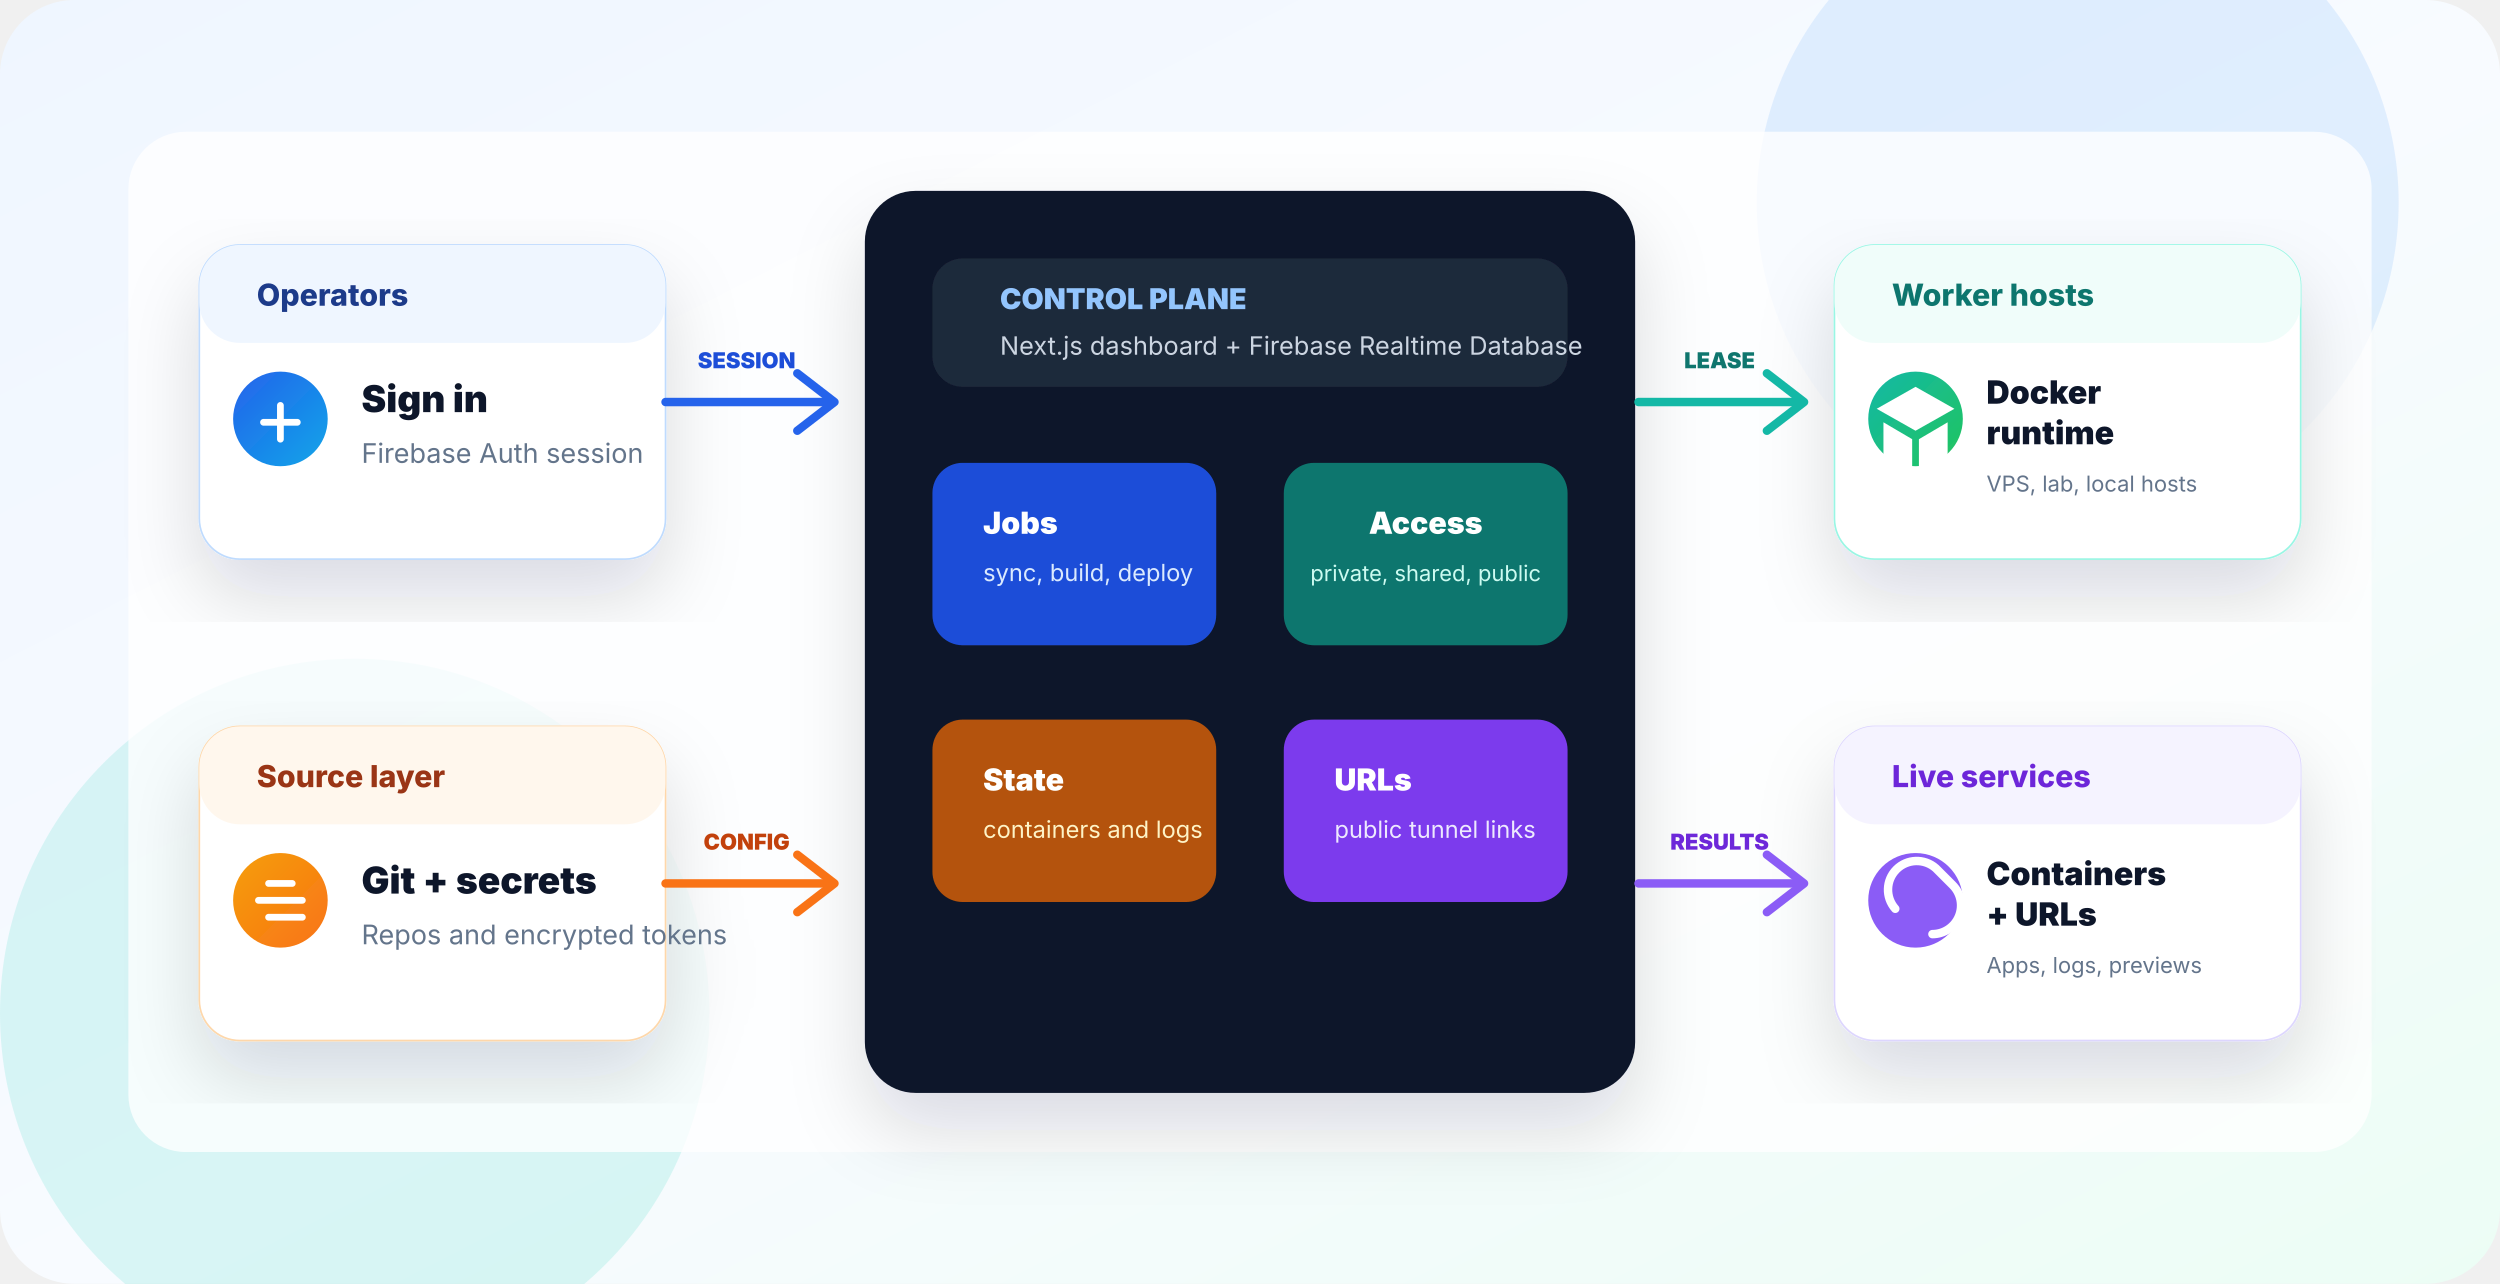
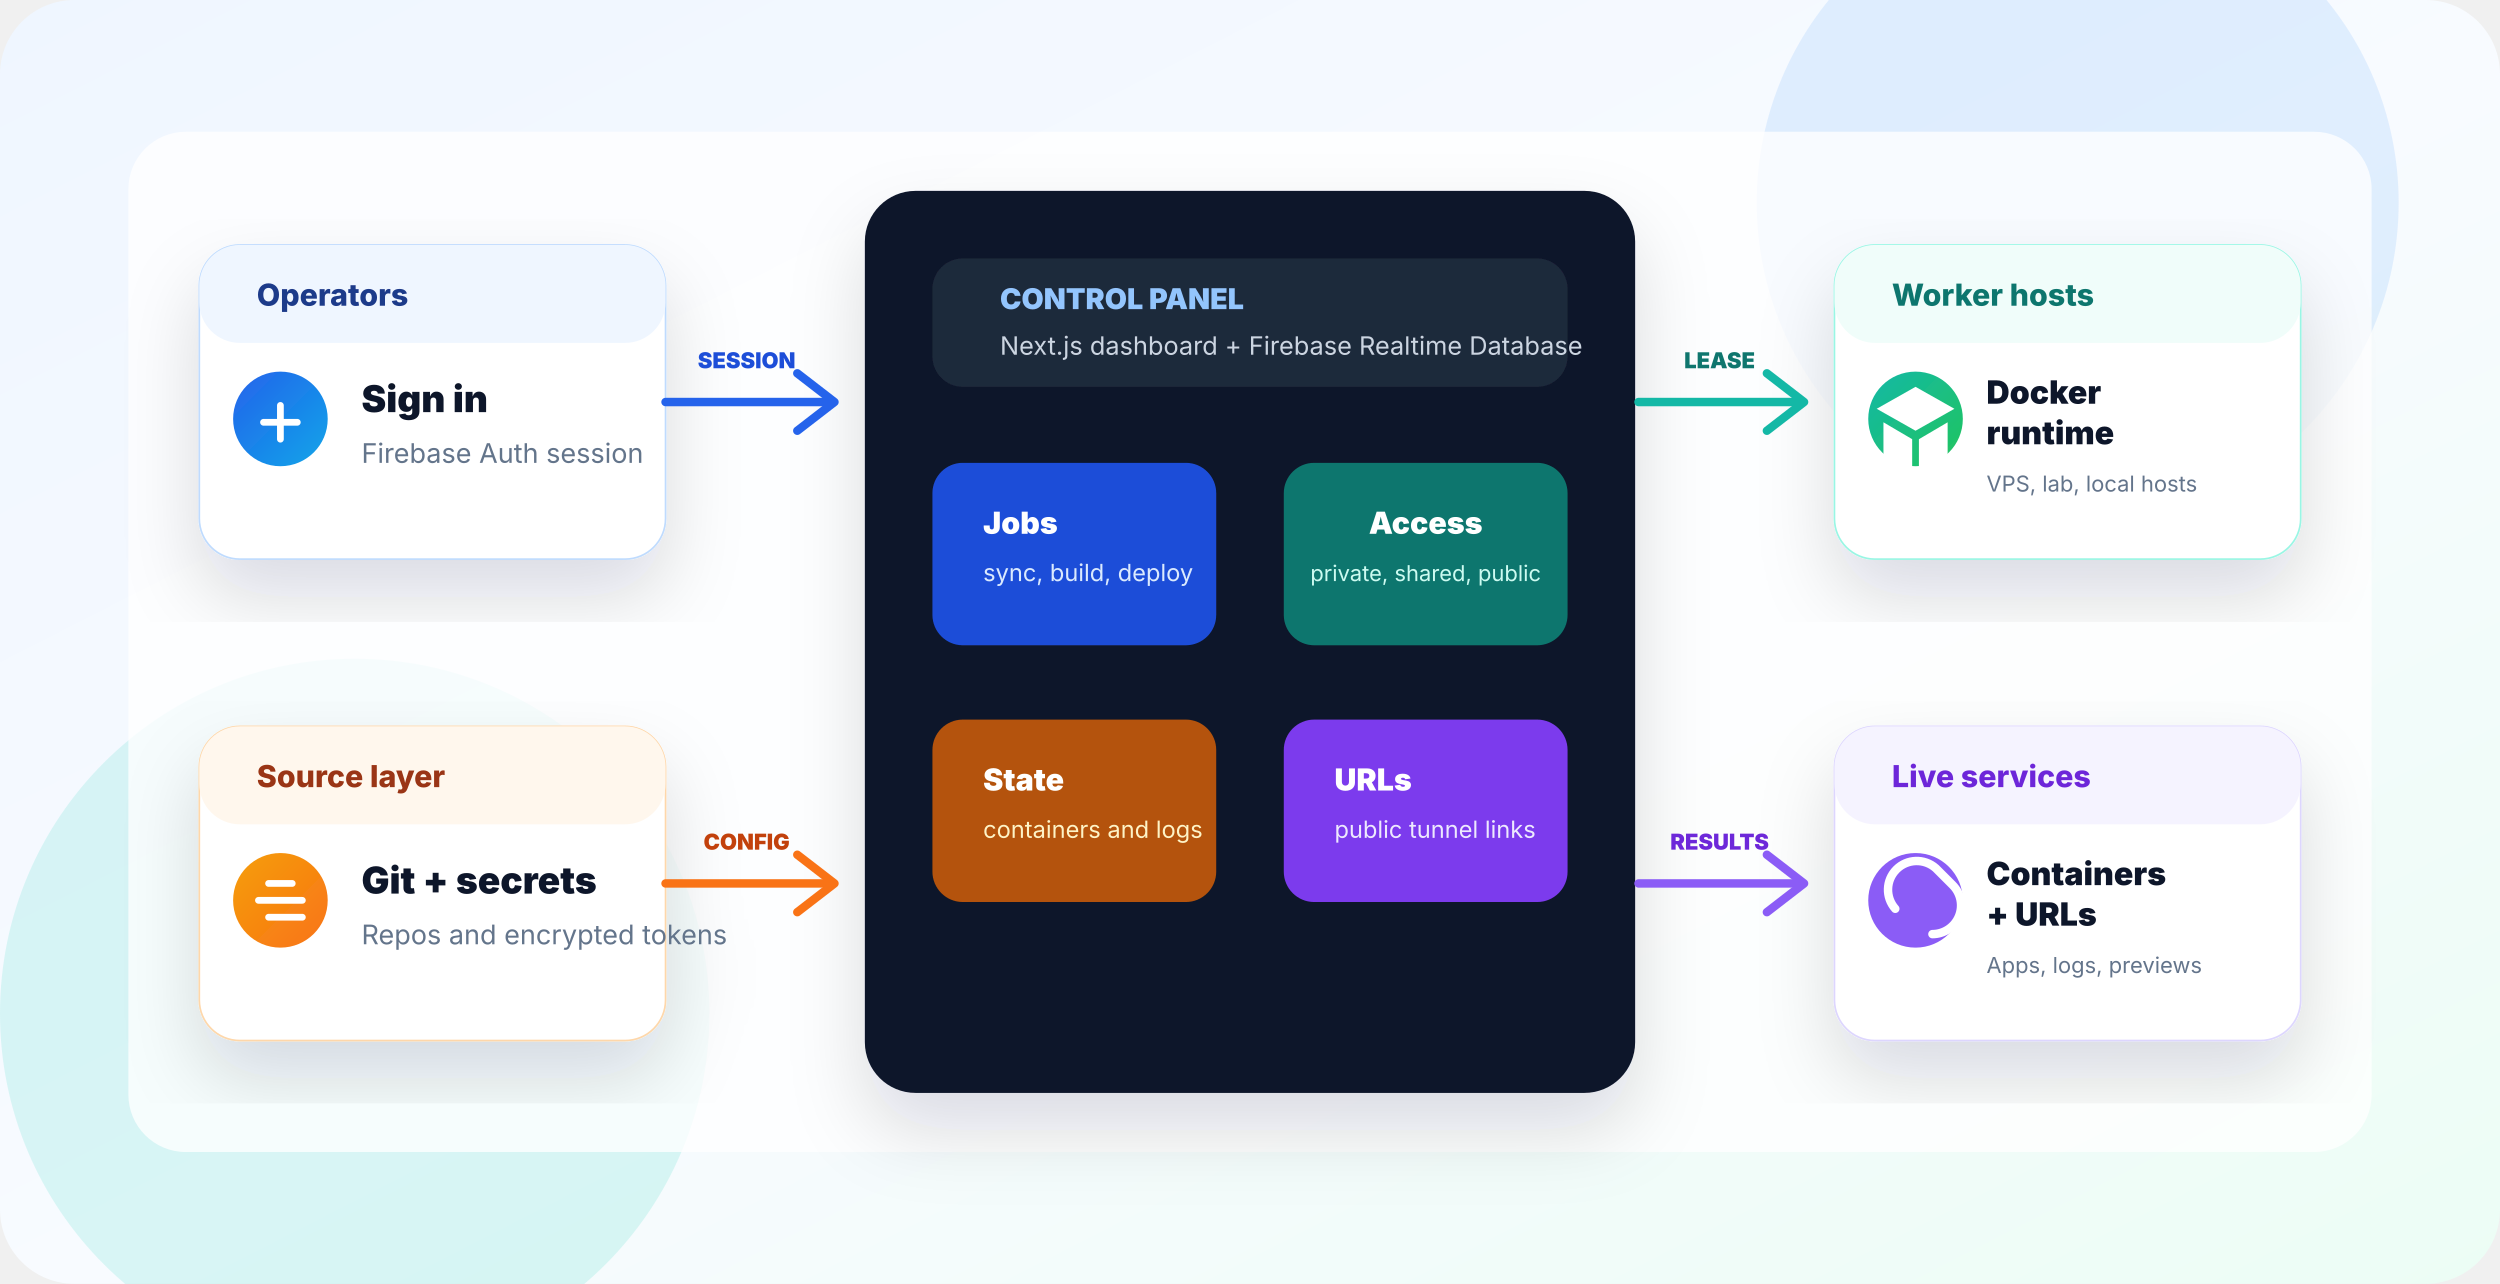
<svg xmlns="http://www.w3.org/2000/svg" width="1480" height="760" viewBox="0 0 1480 760" role="img" aria-labelledby="title desc">
  <defs>
    <linearGradient id="bg" x1="0" y1="0" x2="1" y2="1">
      <stop stop-color="#eff6ff" />
      <stop offset=".52" stop-color="#f8fbff" />
      <stop offset="1" stop-color="#ecfdf5" />
    </linearGradient>
    <linearGradient id="blue" x1="0" y1="0" x2="1" y2="1">
      <stop stop-color="#2563eb" />
      <stop offset="1" stop-color="#0ea5e9" />
    </linearGradient>
    <linearGradient id="green" x1="0" y1="0" x2="1" y2="1">
      <stop stop-color="#14b8a6" />
      <stop offset="1" stop-color="#22c55e" />
    </linearGradient>
    <linearGradient id="amber" x1="0" y1="0" x2="1" y2="1">
      <stop stop-color="#f59e0b" />
      <stop offset="1" stop-color="#f97316" />
    </linearGradient>
    <filter id="shadow" x="-20%" y="-20%" width="140%" height="140%">
      <feDropShadow dx="0" dy="22" stdDeviation="22" flood-color="#0f172a" flood-opacity=".14" />
    </filter>
  </defs>
  <rect width="1480" height="760" rx="44" fill="url(#bg)" />
  <circle cx="1230" cy="120" r="190" fill="#60a5fa" opacity=".16" />
  <circle cx="210" cy="600" r="210" fill="#2dd4bf" opacity=".16" />
  <rect x="76" y="78" width="1328" height="604" rx="34" fill="#ffffff" opacity=".78" />
  <g filter="url(#shadow)">
    <rect x="118" y="145" width="276" height="186" rx="24" fill="#ffffff" stroke="#bfdbfe" />
    <rect x="118" y="145" width="276" height="58" rx="24" fill="#eff6ff" />
    <text x="152" y="181" font-family="Inter, Arial, sans-serif" font-size="18" font-weight="800" fill="#1e3a8a">Operators</text>
    <circle cx="166" cy="248" r="28" fill="url(#blue)" />
    <path d="M156 250h20M166 240v20" stroke="#fff" stroke-width="4" stroke-linecap="round" />
    <text x="214" y="244" font-family="Inter, Arial, sans-serif" font-size="22" font-weight="850" fill="#0f172a">Sign in</text>
    <text x="214" y="274" font-family="Inter, Arial, sans-serif" font-size="16" fill="#64748b">Firebase Auth session</text>
  </g>
  <g filter="url(#shadow)">
    <rect x="118" y="430" width="276" height="186" rx="24" fill="#ffffff" stroke="#fed7aa" />
    <rect x="118" y="430" width="276" height="58" rx="24" fill="#fff7ed" />
    <text x="152" y="466" font-family="Inter, Arial, sans-serif" font-size="18" font-weight="800" fill="#9a3412">Source layer</text>
    <circle cx="166" cy="533" r="28" fill="url(#amber)" />
    <path d="M153 533h26M159 523h14M159 543h20" stroke="#fff" stroke-width="4" stroke-linecap="round" />
    <text x="214" y="529" font-family="Inter, Arial, sans-serif" font-size="22" font-weight="850" fill="#0f172a">Git + secrets</text>
    <text x="214" y="559" font-family="Inter, Arial, sans-serif" font-size="16" fill="#64748b">Repos and encrypted tokens</text>
  </g>
  <g filter="url(#shadow)">
    <rect x="512" y="113" width="456" height="534" rx="30" fill="#0f172a" />
    <rect x="552" y="153" width="376" height="76" rx="18" fill="#1e293b" />
-     <text x="592" y="183" font-family="Inter, Arial, sans-serif" font-size="17" font-weight="850" fill="#93c5fd">CONTROL PLANE</text>
+     <text x="592" y="183" font-family="Inter, Arial, sans-serif" font-size="17" font-weight="850" fill="#93c5fd">CONTROL PANEL</text>
    <text x="592" y="210" font-family="Inter, Arial, sans-serif" font-size="15" fill="#cbd5e1">Next.js dashboard + Firebase Realtime Database</text>
    <rect x="552" y="274" width="168" height="108" rx="18" fill="#1d4ed8" />
    <text x="582" y="316" font-family="Inter, Arial, sans-serif" font-size="18" font-weight="850" fill="#fff">Jobs</text>
    <text x="582" y="344" font-family="Inter, Arial, sans-serif" font-size="14" fill="#dbeafe">sync, build, deploy</text>
    <rect x="760" y="274" width="168" height="108" rx="18" fill="#0f766e" />
    <text x="844" y="316" text-anchor="middle" font-family="Inter, Arial, sans-serif" font-size="18" font-weight="850" fill="#fff">Access</text>
    <text x="844" y="344" text-anchor="middle" font-family="Inter, Arial, sans-serif" font-size="13" fill="#ccfbf1">private, shared, public</text>
    <rect x="552" y="426" width="168" height="108" rx="18" fill="#b45309" />
    <text x="582" y="468" font-family="Inter, Arial, sans-serif" font-size="18" font-weight="850" fill="#fff">State</text>
    <text x="582" y="496" font-family="Inter, Arial, sans-serif" font-size="14" fill="#fef3c7">containers and logs</text>
    <rect x="760" y="426" width="168" height="108" rx="18" fill="#7c3aed" />
    <text x="790" y="468" font-family="Inter, Arial, sans-serif" font-size="18" font-weight="850" fill="#fff">URLs</text>
    <text x="790" y="496" font-family="Inter, Arial, sans-serif" font-size="14" fill="#ede9fe">public tunnel links</text>
  </g>
  <g filter="url(#shadow)">
    <rect x="1086" y="145" width="276" height="186" rx="24" fill="#ffffff" stroke="#99f6e4" />
    <rect x="1086" y="145" width="276" height="58" rx="24" fill="#f0fdfa" />
    <text x="1120" y="181" font-family="Inter, Arial, sans-serif" font-size="18" font-weight="800" fill="#0f766e">Worker hosts</text>
    <circle cx="1134" cy="248" r="28" fill="url(#green)" />
    <path d="M1134 229 1157 242 1134 255 1111 242l23-13Zm-19 21 17 10v21l-17-10v-21Zm38 0v21l-17 10v-21l17-10Z" fill="#fff" />
    <text x="1176" y="239" font-family="Inter, Arial, sans-serif" font-size="19" font-weight="850" fill="#0f172a">Docker</text>
    <text x="1176" y="263" font-family="Inter, Arial, sans-serif" font-size="19" font-weight="850" fill="#0f172a">runtime</text>
    <text x="1176" y="291" font-family="Inter, Arial, sans-serif" font-size="13" fill="#64748b">VPS, lab, local hosts</text>
  </g>
  <g filter="url(#shadow)">
    <rect x="1086" y="430" width="276" height="186" rx="24" fill="#ffffff" stroke="#ddd6fe" />
    <rect x="1086" y="430" width="276" height="58" rx="24" fill="#f5f3ff" />
    <text x="1120" y="466" font-family="Inter, Arial, sans-serif" font-size="18" font-weight="800" fill="#6d28d9">Live services</text>
    <circle cx="1134" cy="533" r="28" fill="#8b5cf6" />
    <path d="M1122 538a17 17 0 0 1 24-24l10 10a17 17 0 0 1-12 29" fill="none" stroke="#fff" stroke-width="5" stroke-linecap="round" />
    <text x="1176" y="524" font-family="Inter, Arial, sans-serif" font-size="19" font-weight="850" fill="#0f172a">Containers</text>
    <text x="1176" y="548" font-family="Inter, Arial, sans-serif" font-size="19" font-weight="850" fill="#0f172a">+ URLs</text>
    <text x="1176" y="576" font-family="Inter, Arial, sans-serif" font-size="13" fill="#64748b">Apps, logs, previews</text>
  </g>
  <path d="M394 238h96" stroke="#2563eb" stroke-width="5" stroke-linecap="round" />
  <path d="m472 221 22 17-22 17" fill="none" stroke="#2563eb" stroke-width="5" stroke-linecap="round" stroke-linejoin="round" />
  <path d="M394 523h96" stroke="#f97316" stroke-width="5" stroke-linecap="round" />
  <path d="m472 506 22 17-22 17" fill="none" stroke="#f97316" stroke-width="5" stroke-linecap="round" stroke-linejoin="round" />
  <path d="M970 238h94" stroke="#14b8a6" stroke-width="5" stroke-linecap="round" />
  <path d="m1046 221 22 17-22 17" fill="none" stroke="#14b8a6" stroke-width="5" stroke-linecap="round" stroke-linejoin="round" />
  <path d="M970 523h94" stroke="#8b5cf6" stroke-width="5" stroke-linecap="round" />
  <path d="m1046 506 22 17-22 17" fill="none" stroke="#8b5cf6" stroke-width="5" stroke-linecap="round" stroke-linejoin="round" />
  <text x="442" y="218" text-anchor="middle" font-family="Inter, Arial, sans-serif" font-size="13" font-weight="850" fill="#1d4ed8">SESSION</text>
  <text x="442" y="503" text-anchor="middle" font-family="Inter, Arial, sans-serif" font-size="13" font-weight="850" fill="#c2410c">CONFIG</text>
  <text x="1018" y="218" text-anchor="middle" font-family="Inter, Arial, sans-serif" font-size="13" font-weight="850" fill="#0f766e">LEASE</text>
  <text x="1018" y="503" text-anchor="middle" font-family="Inter, Arial, sans-serif" font-size="13" font-weight="850" fill="#6d28d9">RESULTS</text>
</svg>
